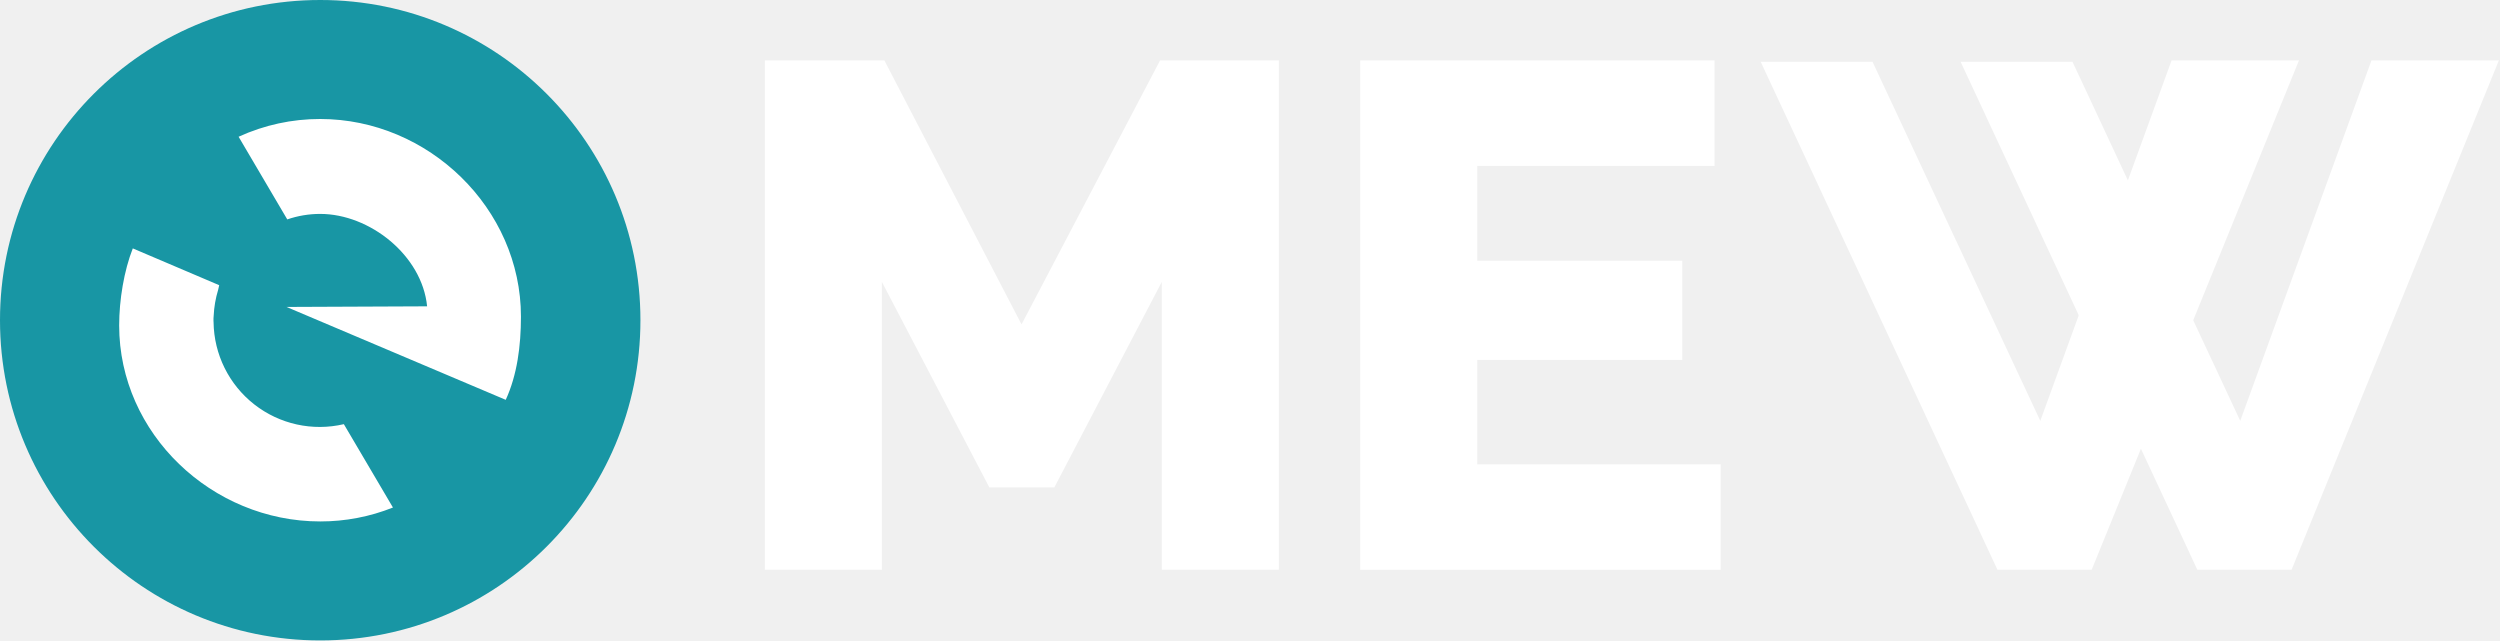
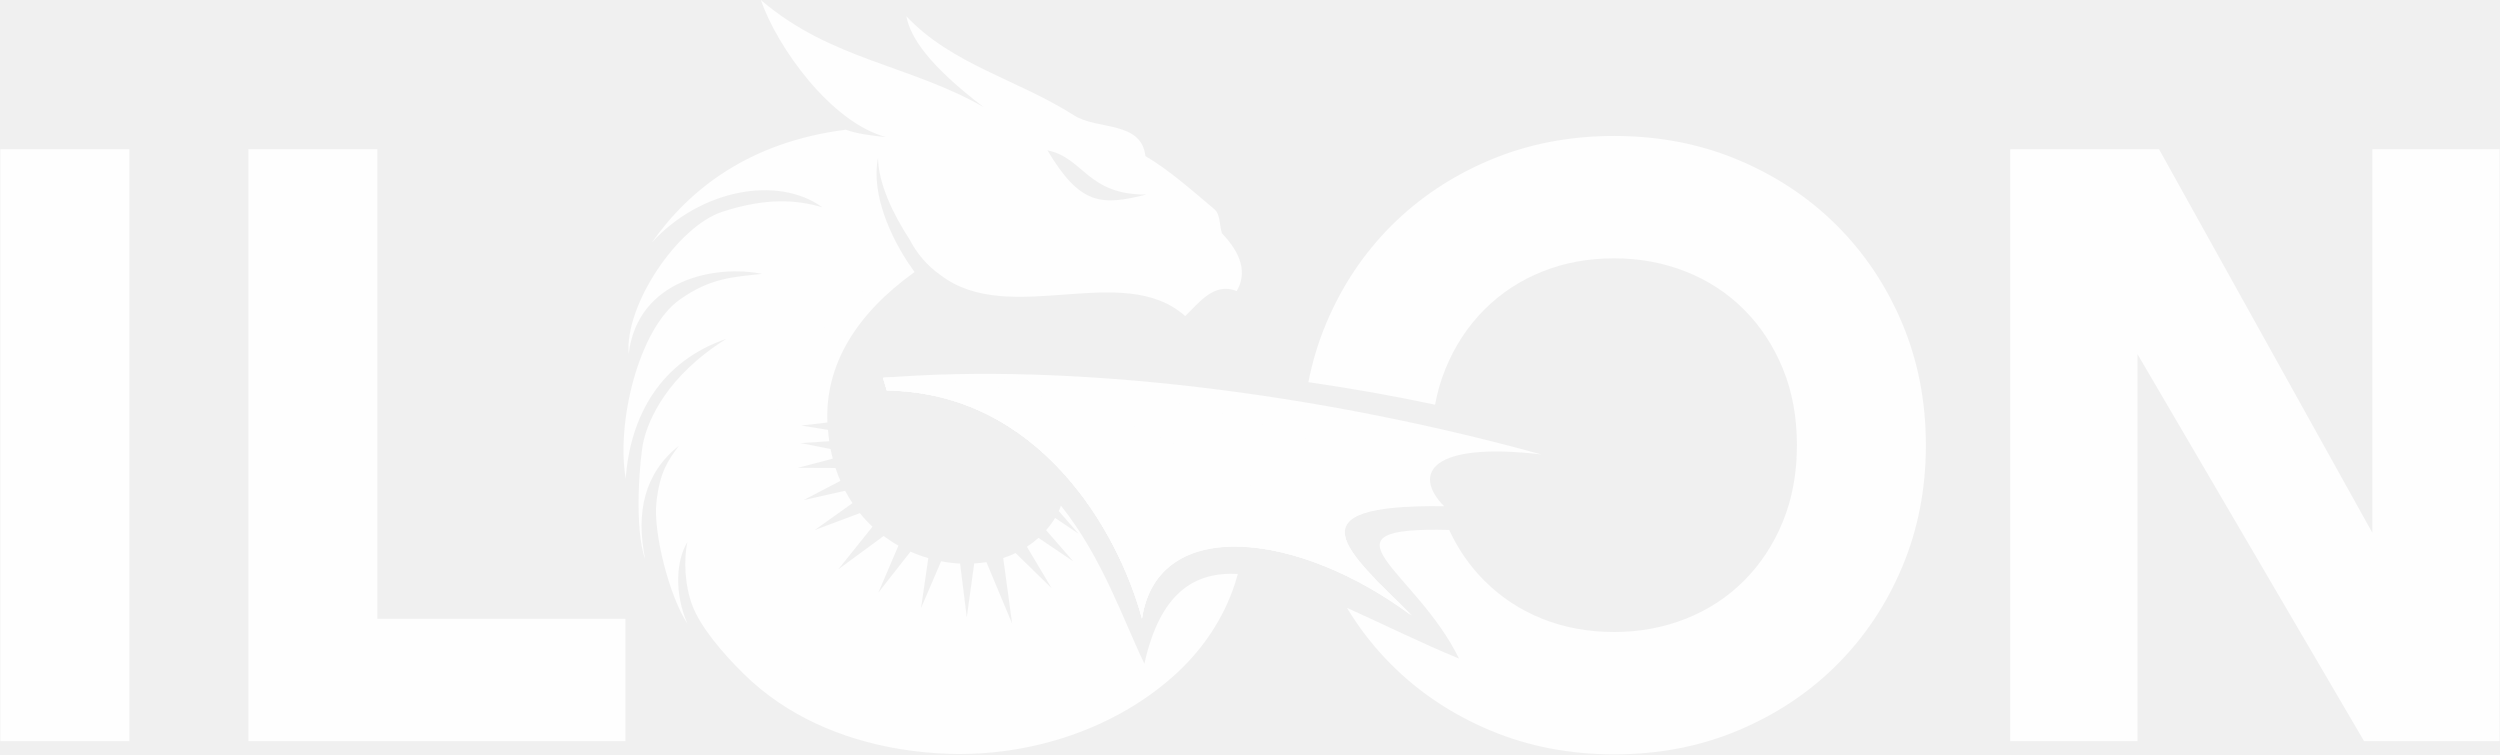
- <svg xmlns="http://www.w3.org/2000/svg" width="2228px" height="571px" viewBox="0 0 2228 571" version="1.1">
+ <svg xmlns="http://www.w3.org/2000/svg" xml:space="preserve" width="5909px" height="1783px" version="1.1" style="shape-rendering:geometricPrecision; text-rendering:geometricPrecision; image-rendering:optimizeQuality; fill-rule:evenodd; clip-rule:evenodd" viewBox="0 0 1556.43 469.78">
  <defs>
-     <filter id="filter-1">
-       <feColorMatrix in="SourceGraphic" type="matrix" values="0 0 0 0 1 0 0 0 0 1 0 0 0 0 1 0 0 0 1 0" />
-     </filter>
+     <style type="text/css">
+    
+     .fil1 {fill:#FEFEFE}
+     .fil0 {fill:#FEFEFE;fill-rule:nonzero}
+    
+   </style>
  </defs>
-   <g id="assets" stroke="none" stroke-width="1" fill="none" fill-rule="evenodd">
-     <g id="Asset-1">
-       <g filter="url(#filter-1)" id="Group-2">
-         <g transform="translate(691.64, 63.85)">
-           <polygon id="Shape" stroke="#00537E" stroke-width="20" fill="#00537E" fill-rule="nonzero" points="353.76 433.91 353.76 146.65 241.94 360.51 196.11 360.51 84.28 146.65 84.28 433.91 -1.98951966e-13 433.91 -1.98951966e-13 -2.84217094e-14 90.44 -2.84217094e-14 218.71 246.86 348.25 -2.84217094e-14 438.07 -2.84217094e-14 438.07 433.91" />
-           <polygon id="Shape" stroke="#00537E" stroke-width="20" fill="#00537E" fill-rule="nonzero" points="831.82 359.95 831.82 433.95 530.56 433.95 530.56 8.52651283e-14 826.37 8.52651283e-14 826.37 74 614.88 74 614.88 178.5 797.59 178.5 797.59 246.93 614.88 246.93 614.88 359.95" />
-           <polygon id="Shape" stroke="#00537E" stroke-width="20" fill="#00537E" fill-rule="nonzero" points="893.2 1.22 970.81 1.22 1127.81 337.31 1250.67 -2.84217094e-14 1342.33 -2.84217094e-14 1165.74 433.91 1094.87 433.91" />
-           <polygon id="Shape" stroke="#00537E" stroke-width="20" fill="#00537E" fill-rule="nonzero" points="1071.34 1.22 1149 1.22 1306 337.31 1428.81 -2.84217094e-14 1520.47 -2.84217094e-14 1343.88 433.91 1273 433.91" />
+   <g id="Layer_x0020_1">
+     <g id="_2164792097856">
+       <g>
+         <g>
+           <polygon class="fil0" points="0,92.91 80.32,92.91 80.32,461.55 0,461.55 " />
+           <polygon class="fil0" points="154.45,92.91 234.77,92.91 234.77,385.35 389.23,385.35 389.23,461.55 154.45,461.55 " />
+           <polygon class="fil0" points="1251.64,92.91 1344.31,92.91 1477.15,331.77 1477.15,92.91 1556.43,92.91 1556.43,461.55 1472,461.55 1330.93,220.59 1330.93,461.55 1251.64,461.55 " />
+           <path class="fil0" d="M1184.45 201.54c-9.78,-23.34 -23.35,-43.67 -40.67,-61.01 -17.34,-17.33 -37.85,-30.97 -61.53,-40.93 -23.68,-9.95 -49.43,-14.93 -77.23,-14.93 -27.8,0 -53.54,4.98 -77.23,14.93 -23.68,9.96 -44.19,23.6 -61.52,40.93 -17.34,17.34 -30.9,37.67 -40.68,61.01 -4.89,11.68 -8.56,23.83 -11.01,36.45 27.39,4 54.04,8.71 78.88,14.03 1.46,-7.87 3.63,-15.35 6.53,-22.42 5.83,-14.24 13.9,-26.51 24.2,-36.81 10.29,-10.3 22.31,-18.19 36.04,-23.68 13.72,-5.49 28.65,-8.24 44.79,-8.24 15.79,0 30.64,2.75 44.54,8.24 13.9,5.49 26,13.38 36.29,23.68 10.3,10.3 18.36,22.57 24.2,36.81 5.84,14.25 8.76,30.12 8.76,47.63 0,17.5 -2.92,33.38 -8.76,47.62 -5.84,14.25 -13.9,26.51 -24.2,36.81 -10.29,10.3 -22.39,18.2 -36.29,23.69 -13.9,5.49 -28.75,8.23 -44.54,8.23 -16.14,0 -31.07,-2.74 -44.79,-8.23 -13.73,-5.49 -25.75,-13.39 -36.04,-23.69 -9.03,-9.03 -16.34,-19.57 -21.94,-31.63 -86.7,-2.2 -20.72,24.93 6.13,80.11 -23.91,-9.82 -47.55,-21.63 -69.79,-31.6 7.8,12.93 17.02,24.73 27.68,35.38 17.33,17.34 37.84,30.98 61.52,40.93 23.69,9.96 49.43,14.93 77.23,14.93 27.8,0 53.55,-4.97 77.23,-14.93 23.68,-9.95 44.19,-23.59 61.53,-40.93 17.32,-17.33 30.89,-37.66 40.67,-61.01 9.78,-23.34 14.67,-48.56 14.67,-75.68 0,-27.12 -4.89,-52.34 -14.67,-75.69z" />
        </g>
      </g>
-       <g id="Group" fill-rule="nonzero">
-         <circle id="Oval" fill="#FFFFFF" cx="285.38" cy="285.38" r="204.92" />
-         <path d="M0,285.38 C0,442.99 127.77,570.75 285.38,570.75 C442.99,570.75 570.75,442.99 570.75,285.38 C570.75,127.77 442.99,0 285.38,0 C127.77,0 0,127.77 0,285.38 Z M285.38,464.71 C188.91,464.71 106.2,386.5 106.2,290.03 C106.2,267.38 110.51,241.23 118.35,221.37 L195.35,254.16 C195.1,255.23 194.78,256.63 194.43,258.23 C192.14,265.74 190.796,273.507 190.43,281.35 C190.268,282.904 190.211,284.468 190.26,286.03 C190.26,286.39 190.31,286.74 190.33,287.1 C190.682,315.764 204.017,342.721 226.588,360.394 C249.159,378.066 278.529,384.545 306.44,378.01 L350.2,452.31 C329.6,460.528 307.619,464.737 285.44,464.71 M450.73,356.34 L255.33,273.55 L380.64,273 C376.16,227.54 329.44,190.64 285.38,190.64 C275.386,190.628 265.459,192.284 256.01,195.54 L212.64,121.86 C235.457,111.409 260.264,106.016 285.36,106.05 C381.83,106.05 464.27,185.7 464.27,282.17 C464.27,308.17 460.91,334.17 450.71,356.34" id="Shape-Copy" fill="#1896A4" />
+       <g>
+         <path class="fil1" d="M760.72 145.26c-1.63,-5.06 -0.79,-11.74 -4.85,-15.13 -12.79,-10.7 -28.36,-24.58 -42.78,-32.92 -2.54,-22.1 -30.05,-16.15 -44.4,-25.33 -34.91,-22.29 -76.17,-31.6 -104.48,-61.78 2.6,13.85 15.01,31.36 48.14,56.63 -45.51,-26.22 -95.34,-29.4 -138.77,-66.73 10.37,29.71 43.72,76.24 77.95,85.36 -9.11,-0.84 -18.48,-2.15 -25.04,-4.58 -59.6,7.56 -97.19,36.65 -120.78,70.27 29.91,-32.92 78.28,-42.14 106.17,-21.96 -15.37,-4.48 -34.13,-6.36 -62.24,2.78 -28.12,9.15 -60.92,58.47 -58.35,88.42 5.75,-46.75 54.73,-55.51 83.01,-49.73 -18.11,2.01 -32.18,2.45 -51.34,16.12 -25.28,18.02 -39.59,76.46 -33.51,111.33 2.79,-39.14 21.91,-73.11 62.6,-86.95 -37.12,23.14 -48.32,50.33 -51.45,63.31 -2.54,10.55 -5.98,54.85 0.89,73.65 -5.77,-28.95 -0.55,-53.18 21.05,-70.45 -6.86,9.46 -11.72,15.97 -13.96,34.98 -2.25,19.02 8.27,59.41 19.29,75.84 -8.23,-18.9 -7.12,-39.24 0.02,-50.85 -2.44,10.6 -1.76,27.2 3.23,40.01 4.99,12.81 18.18,28.73 31.78,42.09 27.07,26.66 61.64,40.58 95.07,46.45 -119.47,-59.21 -102.25,-252.04 8.99,-299.99 -12.52,-18.24 -24.81,-45.21 -20.4,-67.8 0.22,15.81 9.19,34.78 19.69,50.88 4.33,8.34 10.53,16.07 19.38,22.23 42.95,32.68 113.34,-9.16 152.22,25.42 8.52,-8.02 17.86,-21.37 32.09,-15.54 6.53,-11.25 2.96,-23.28 -9.22,-36.03zm-108.62 -51.6l0 0c22.38,4.34 24.76,27.83 61.6,27.48 -27.86,6.95 -41.08,6.97 -61.6,-27.48z" />
+         <path class="fil1" d="M712.44 413.34c-13.23,-27.46 -26.18,-66.18 -51.97,-98.44 -0.39,1.12 -0.81,2.25 -1.33,3.38l12.31 14.11 -14.6 -9.84c-1.64,2.71 -3.53,5.24 -5.62,7.62l16.93 19.42 -21.68 -14.62c-2.26,2.04 -4.67,3.88 -7.19,5.52l15.37 25.79 -22.42 -21.85c-2.49,1.19 -5.07,2.22 -7.71,3.08l5.56 40.89 -16.03 -38.34c-2.5,0.41 -5.04,0.69 -7.59,0.84l-4.63 33.52 -4.17 -33.46c-3.94,-0.19 -7.9,-0.67 -11.82,-1.42l-12.5 29.14 4.53 -31.08c-3.78,-1.11 -7.49,-2.47 -11.1,-4.07l-20.04 25.56 12.54 -29.3c-3.26,-1.82 -6.33,-3.83 -9.23,-5.99l-28.23 20.76 21.28 -26.56c-2.84,-2.64 -5.44,-5.47 -7.84,-8.44l-28.11 10.52 23.52 -16.76c-1.66,-2.49 -3.19,-5.05 -4.58,-7.69l-25.93 5.83 22.97 -12.01c-1.14,-2.61 -2.15,-5.29 -3.04,-8.01l-23.44 -0.09 21.73 -5.73c-0.51,-1.96 -0.97,-3.94 -1.36,-5.94l-18.8 -3.75 17.97 -1.16c-0.34,-2.34 -0.6,-4.7 -0.78,-7.07l-15.31 -2.45 0.17 -0.02 -1.5 -0.24 16.26 -1.87c-1.49,-35.71 17.62,-67.39 54.28,-93.71 -1.01,-1.39 -2.02,-2.84 -3.03,-4.34 -1.01,0.3 -2,0.63 -2.92,1.03 -39.51,17.03 -67.29,53 -80.91,93.08 -13.92,40.96 -14.3,87.29 1.2,127.88 7.63,19.96 19.24,38.4 34.52,53.39 8.02,7.86 17,14.73 26.66,20.46 0.03,0.01 0.05,0.03 0.07,0.04 3.82,2.26 10.56,4.73 14.94,5.46 10.12,1.68 20.34,2.68 30.58,3.03 50.57,1.69 103.73,-15.17 141.53,-49.66 16.83,-15.36 29.81,-34.6 36.9,-56.31 0.65,-2 1.23,-4.02 1.79,-6.04 -27.58,-1.48 -48.47,12.21 -58.2,55.91z" />
+         <path class="fil1" d="M549.63 235.29c116.13,-9.52 269.7,8.98 409.93,47.69 -68.78,-8 -80.4,11.88 -60.52,32.26 -97.71,-1.31 -59.5,28.13 -20.79,67.71 -68.24,-50.78 -157.35,-63.35 -167.32,2.25 -15.13,-55.86 -64.78,-140.77 -158.87,-141.99 -0.5,-1.62 -1.92,-6.31 -2.43,-7.92z" />
+         <path class="fil1" d="M549.88 235.27l0.03 -0.01c118.69,-4.85 265.19,22.79 348.87,79.71 -97.72,-1.31 -59.24,28.4 -20.53,67.98 -69.04,-51.18 -157.35,-63.35 -167.32,2.25 -15.13,-55.86 -64.78,-140.77 -158.87,-141.99 -0.48,-1.54 -1.79,-5.87 -2.35,-7.67l0.17 -0.27z" />
+         <path class="fil1" d="M549.88 235.27c134.95,-0.53 247.71,65.31 329.44,148.21 -67.72,-51.31 -158.42,-63.88 -168.39,1.72 -15.13,-55.86 -64.78,-140.77 -158.87,-141.99 -0.48,-1.54 -1.79,-5.87 -2.35,-7.67l0.02 -0.03 0.15 -0.24z" />
      </g>
    </g>
  </g>
</svg>
